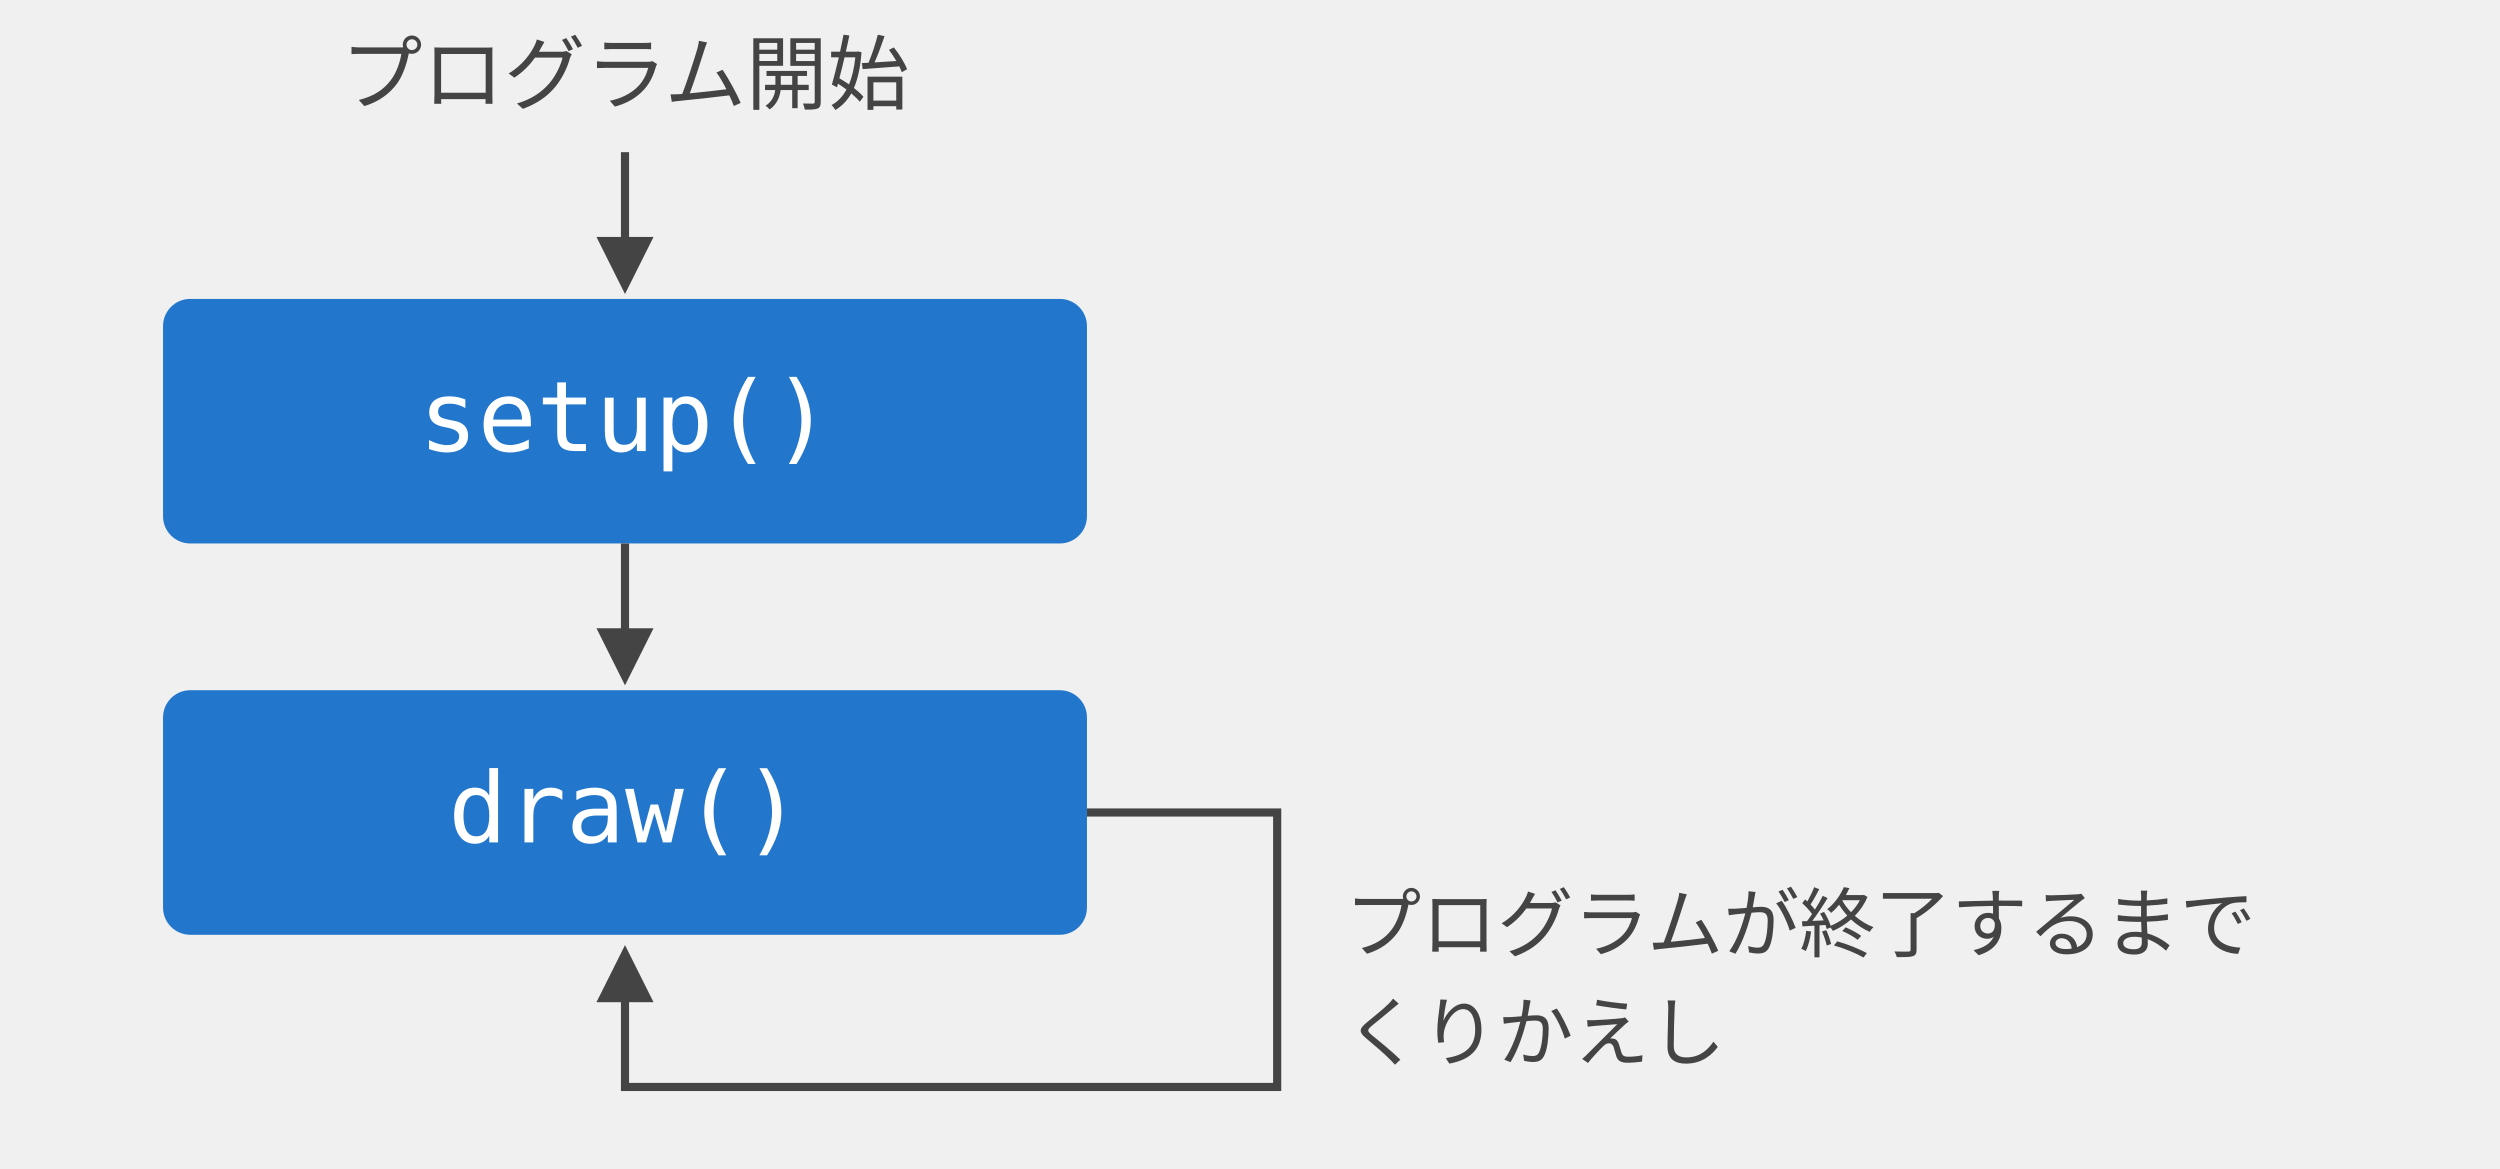
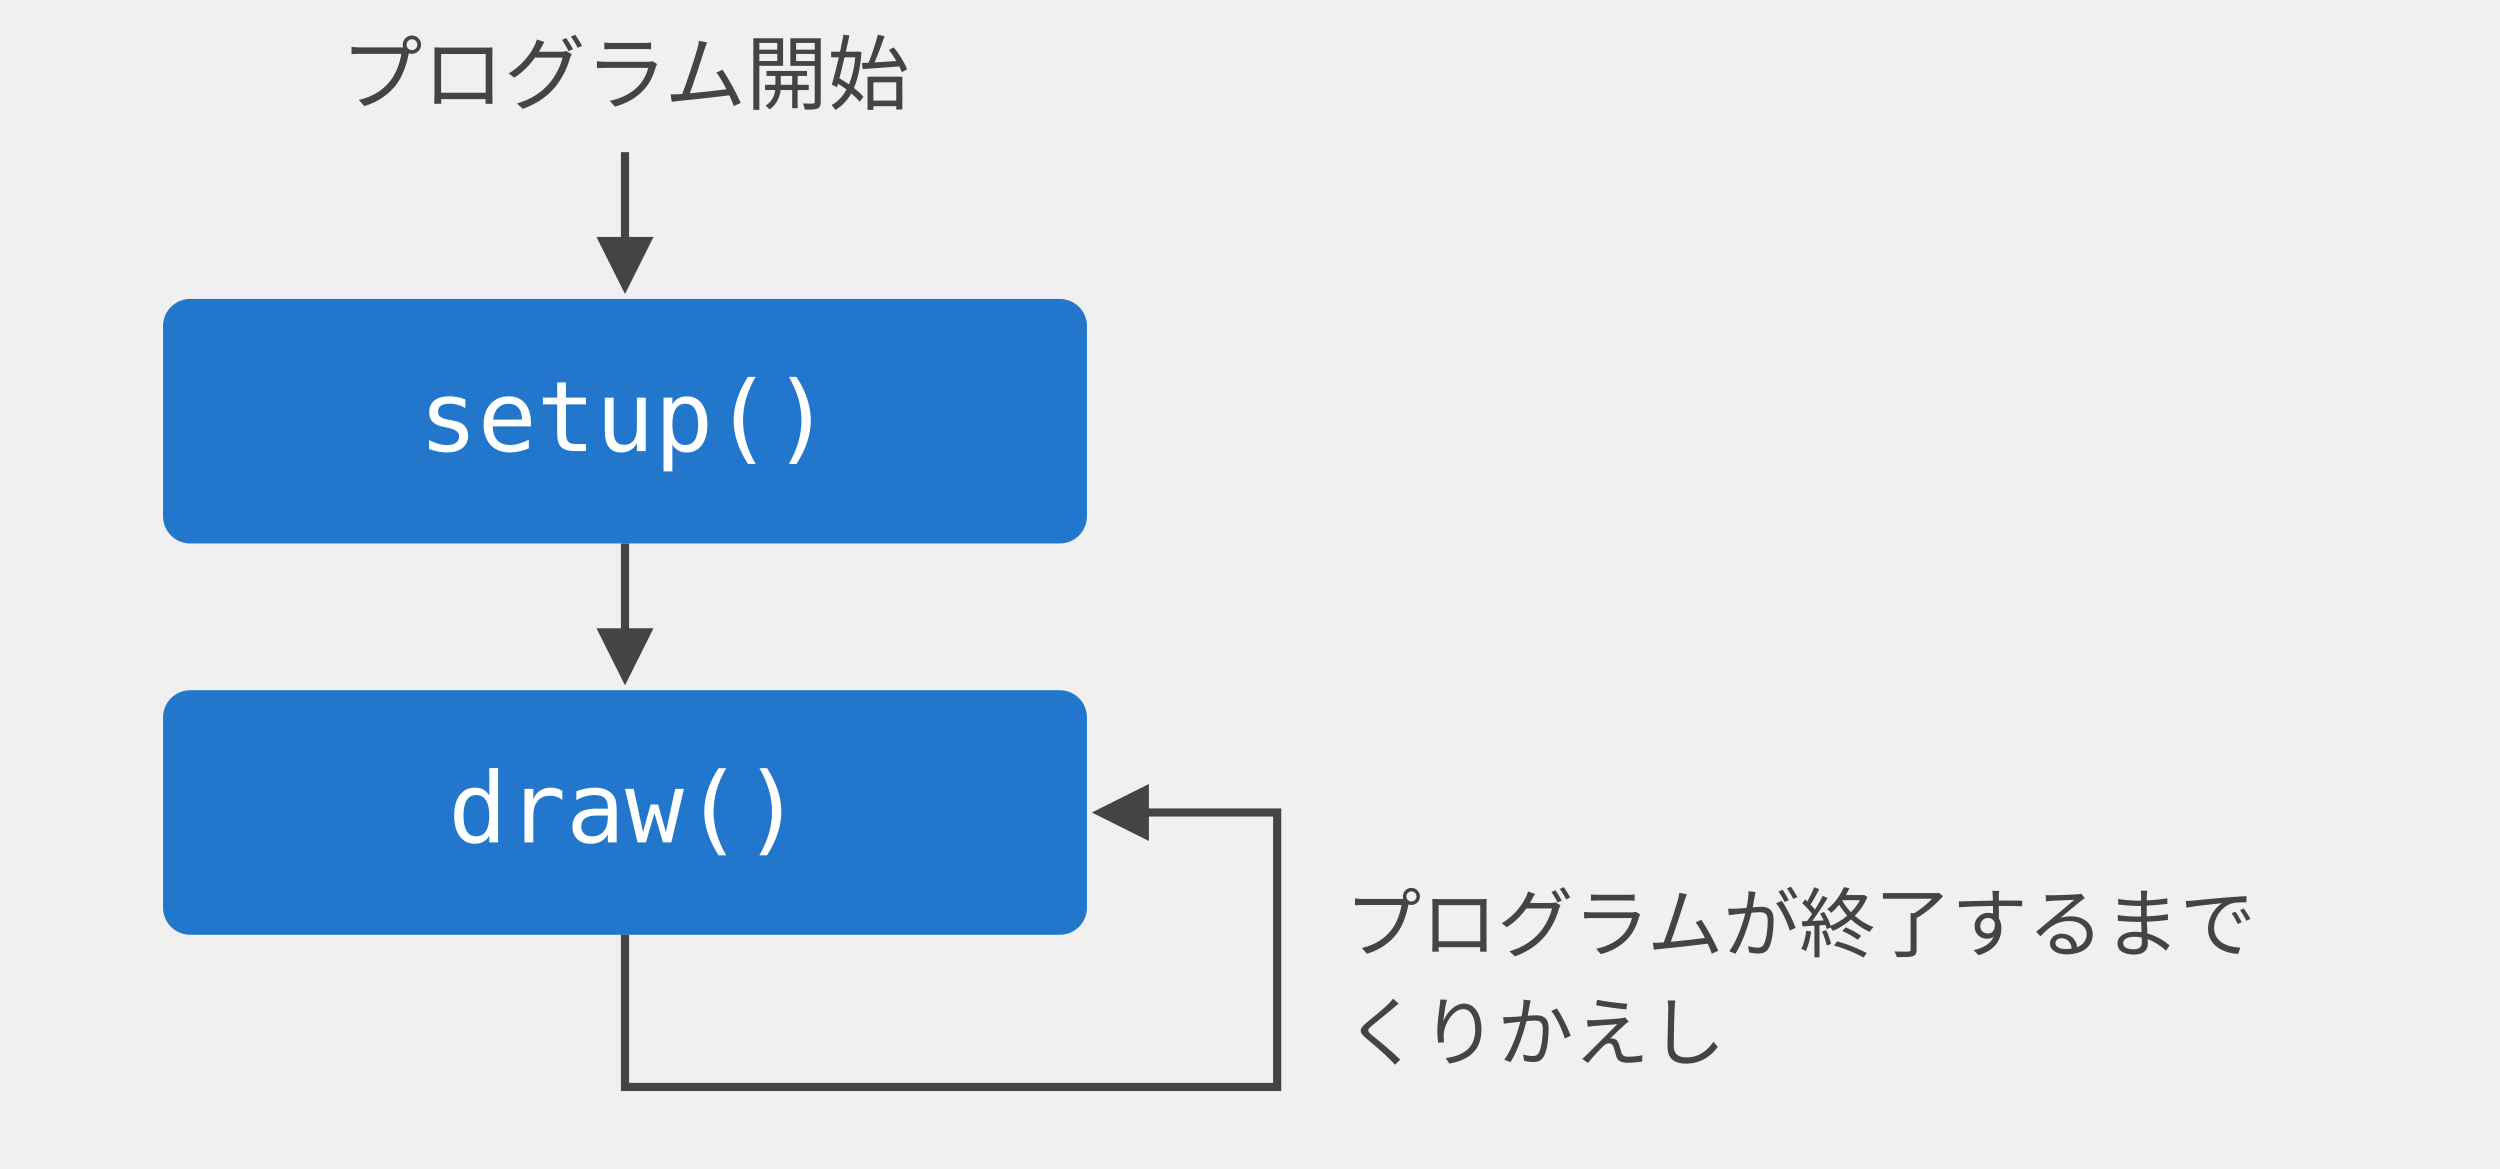
<svg xmlns="http://www.w3.org/2000/svg" viewBox="0 0 920 430" width="920" height="430" font-family="'Hiragino Sans', 'Hiragino Kaku Gothic ProN', sans-serif">
  <defs>
    <marker id="arrow" viewBox="0 0 10 10" refX="8" refY="5" markerWidth="7" markerHeight="7" orient="auto-start-reverse">
      <path d="M0,0 L10,5 L0,10 z" fill="#444" />
    </marker>
  </defs>
  <text x="230" y="38" text-anchor="middle" font-size="30" fill="#444">プログラム開始</text>
  <line x1="230" y1="56" x2="230" y2="104" stroke="#444" stroke-width="3" marker-end="url(#arrow)" />
  <rect x="60" y="110" width="340" height="90" rx="10" fill="#2277cc" />
  <text x="230" y="166" text-anchor="middle" font-size="36" fill="#fff" font-family="Menlo, monospace">setup()</text>
  <line x1="230" y1="200" x2="230" y2="248" stroke="#444" stroke-width="3" marker-end="url(#arrow)" />
  <rect x="60" y="254" width="340" height="90" rx="10" fill="#2277cc" />
  <text x="230" y="310" text-anchor="middle" font-size="36" fill="#fff" font-family="Menlo, monospace">draw()</text>
-   <path d="M400,299 H470 V400 H230 V352" fill="none" stroke="#444" stroke-width="3" marker-end="url(#arrow)" />
+   <path d="M230,344 V400 H470 V299 H406" fill="none" stroke="#444" stroke-width="3" marker-end="url(#arrow)" />
  <text x="495" y="350" font-size="28" fill="#444">プログラムが終了するまで</text>
  <text x="495" y="390" font-size="28" fill="#444">くりかえし</text>
</svg>
